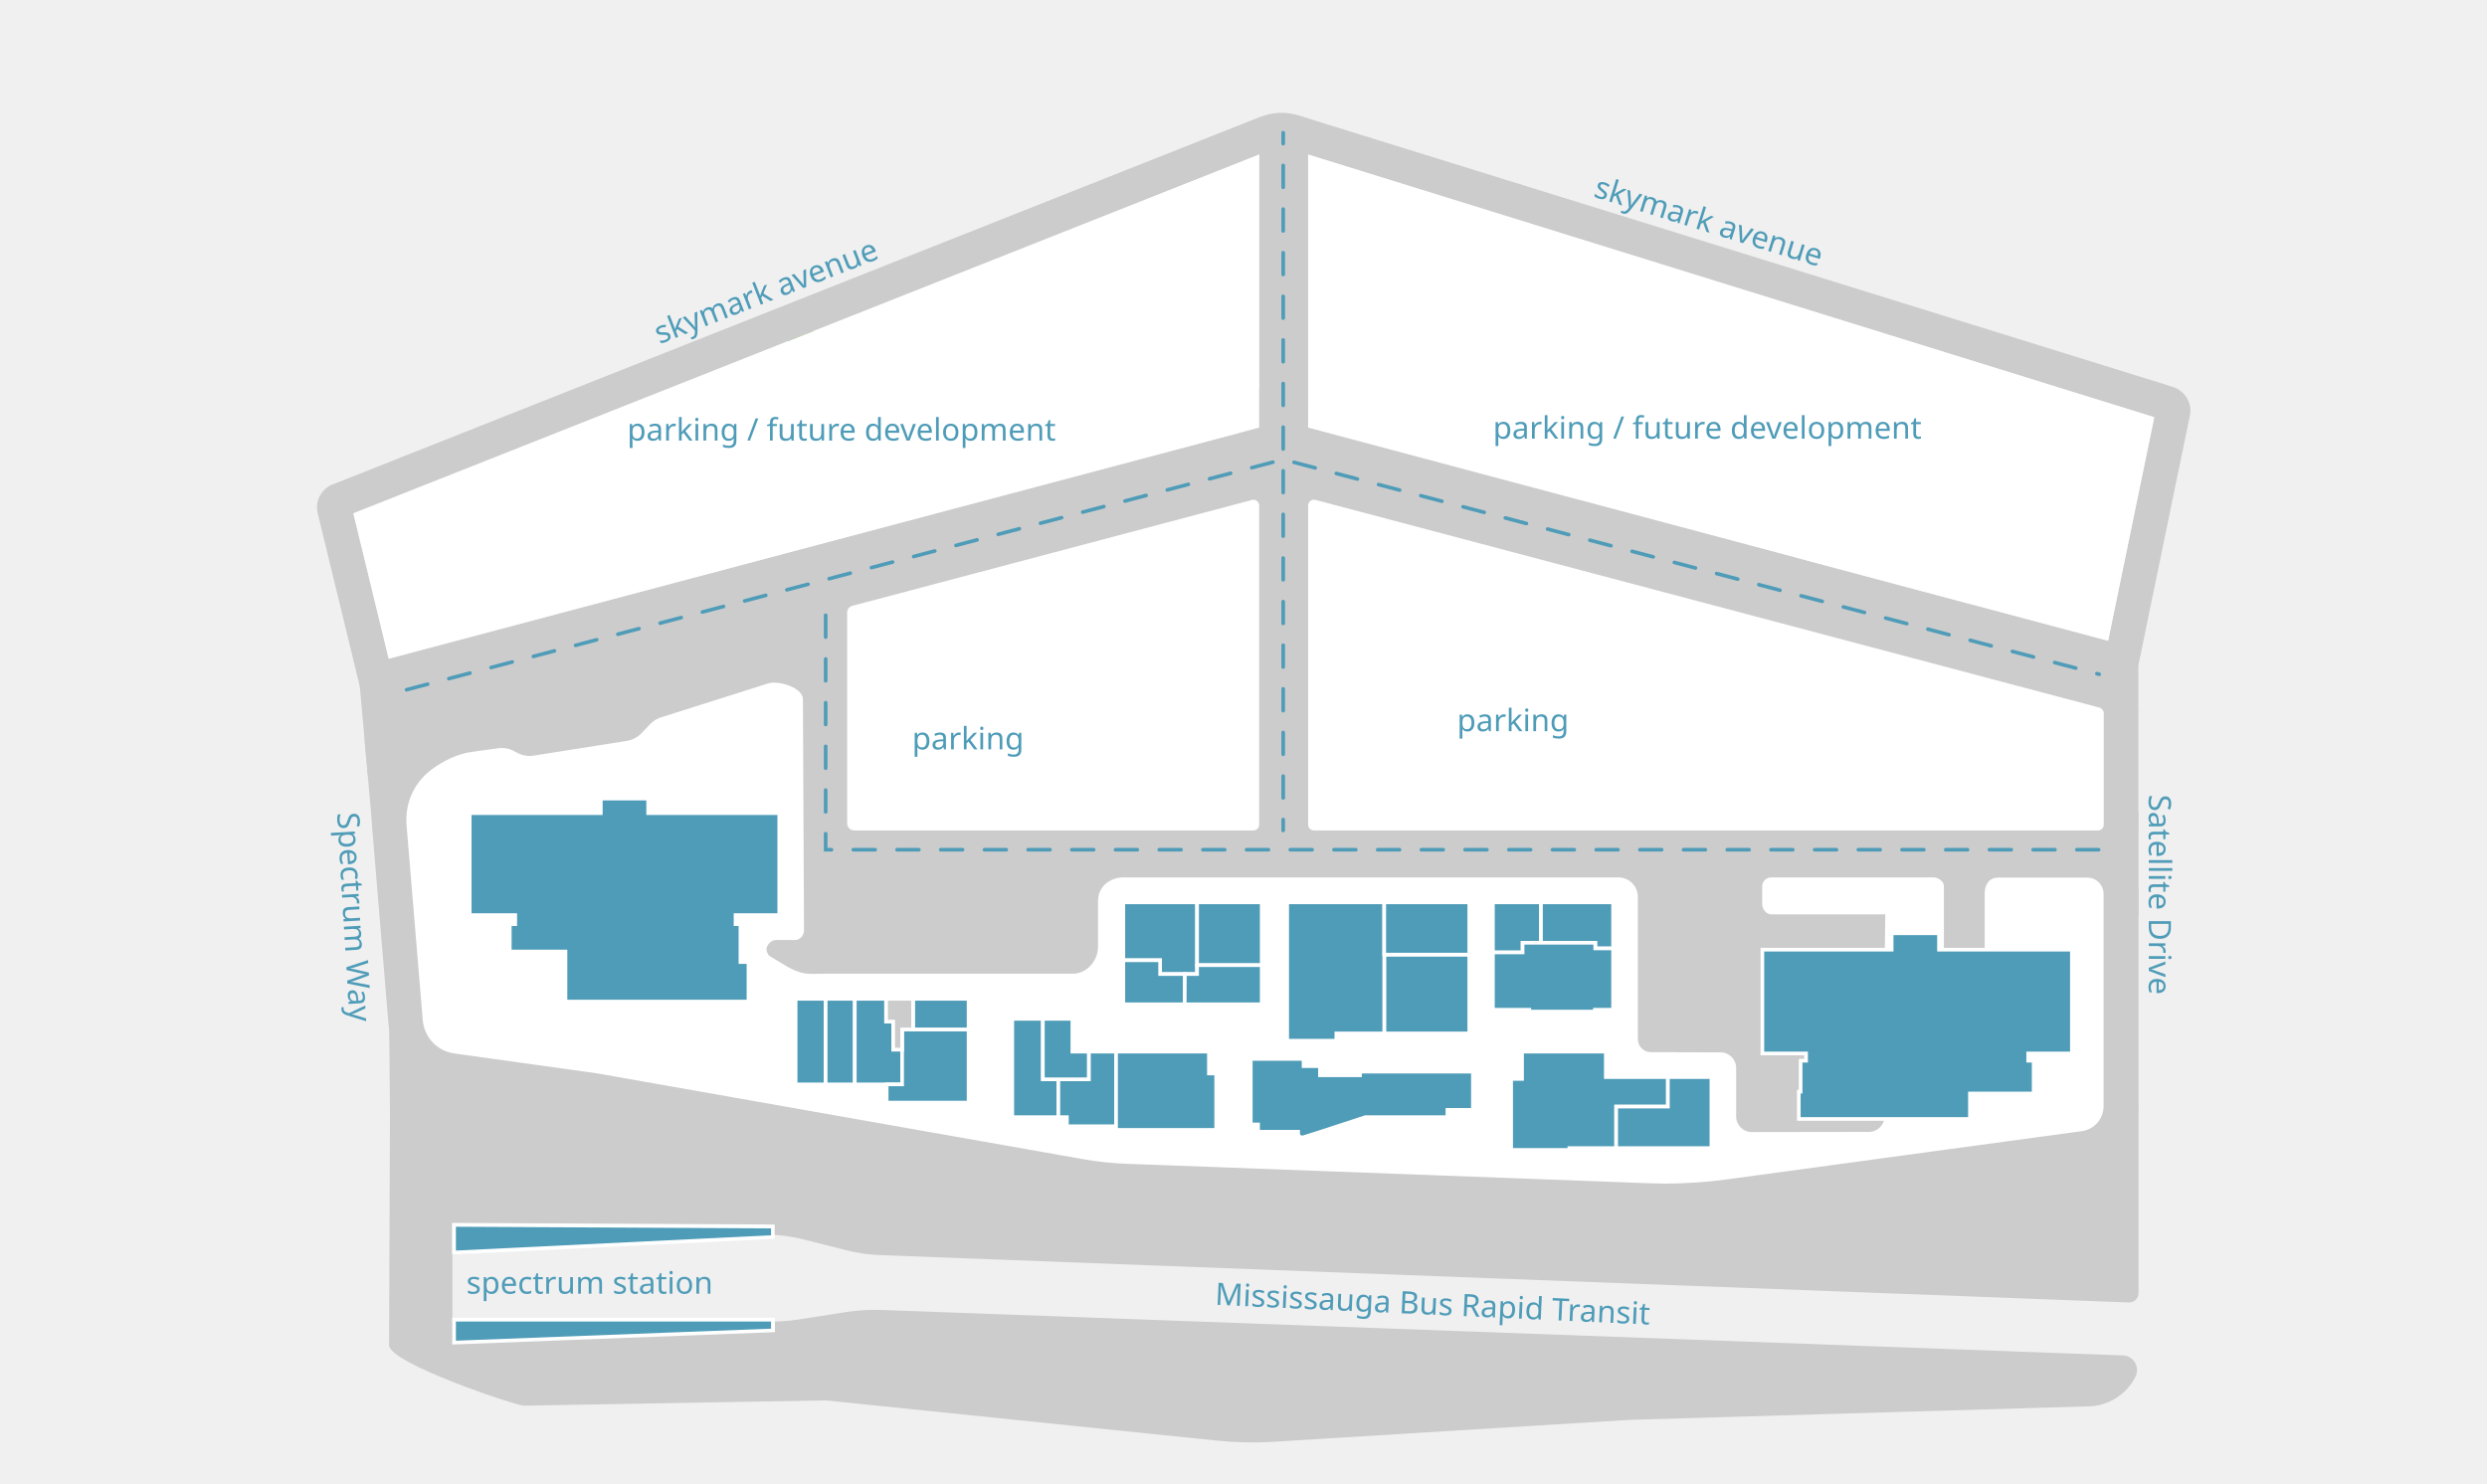
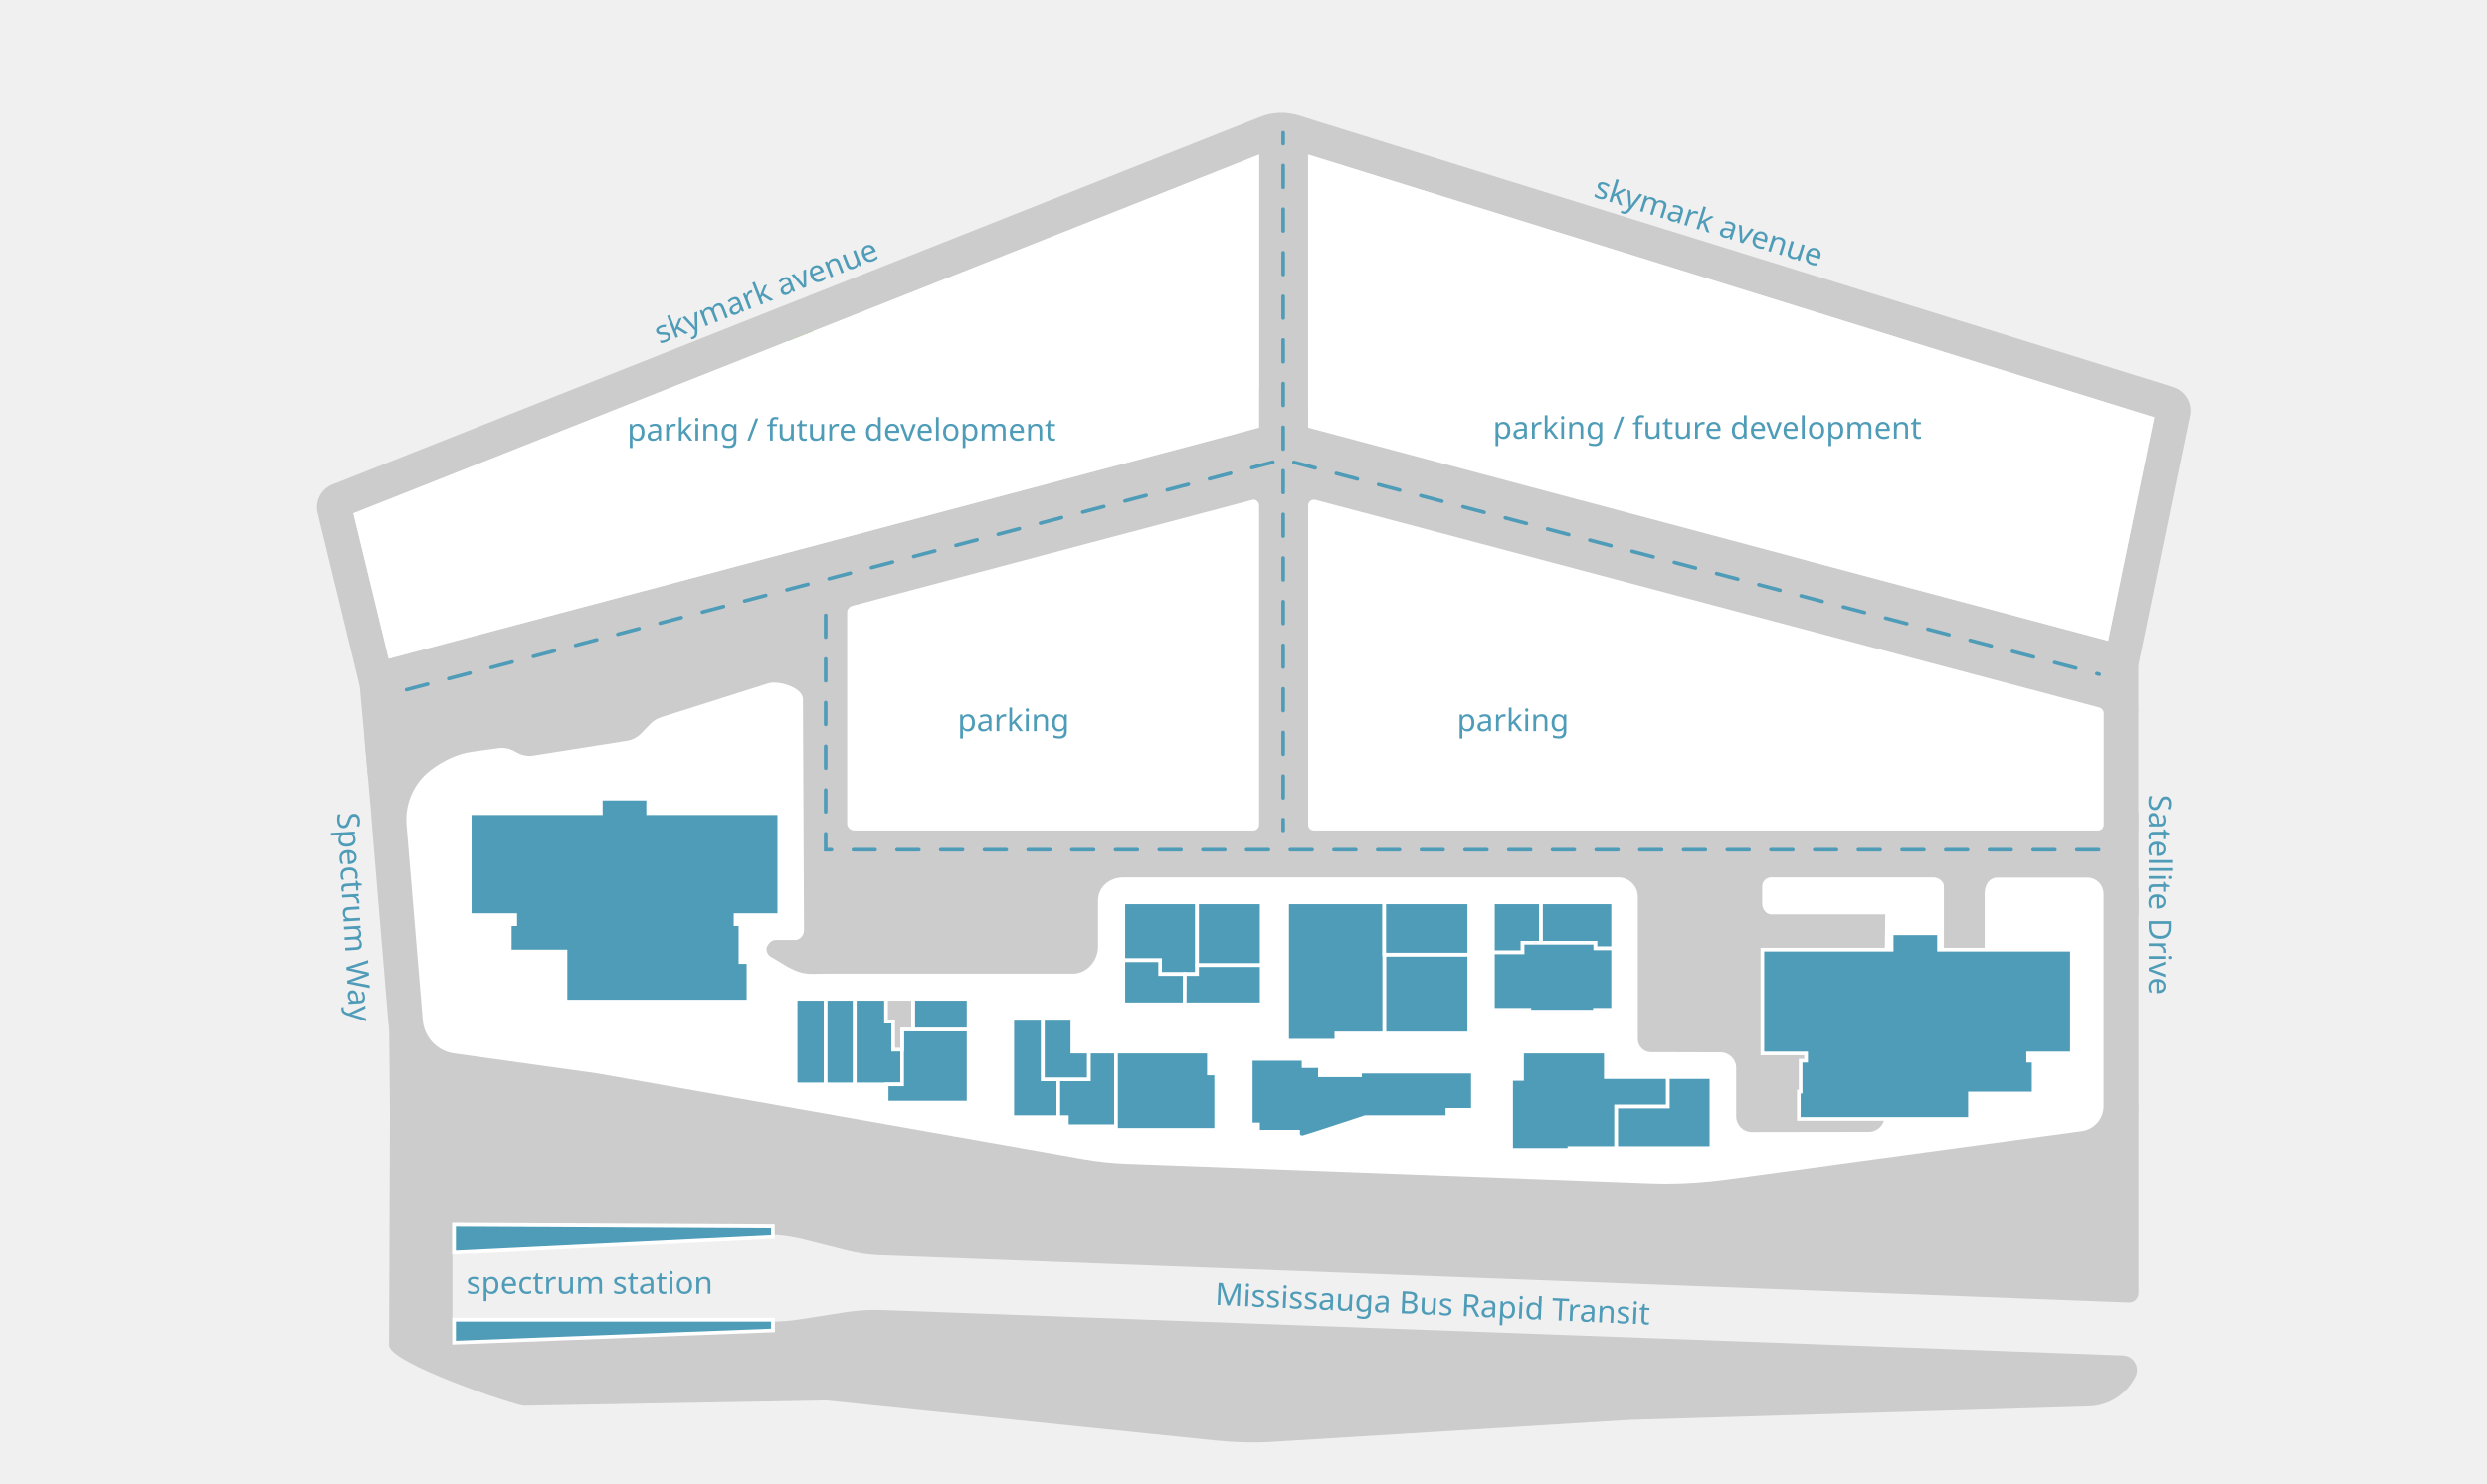
<svg xmlns="http://www.w3.org/2000/svg" id="Layer_1" viewBox="0 0 1366 814.7">
  <style type="text/css">
	.st0{fill:#999999;}
	.st1{fill:#69B22F;}
	.st2{fill:#CCCCCC;}
	.st3{fill:#FFFFFF;}
	.st4{fill:#4F9CB8;}
	.st5{font-family:'Lato-Bold';}
	.st6{font-size:17px; text-transform: uppercase;}
	.st7{fill:none;stroke:#4F9CB8;stroke-width:2;stroke-linecap:round;stroke-miterlimit:10;}
	.st8{fill:none;stroke:#4F9CB8;stroke-width:2;stroke-linecap:round;stroke-miterlimit:10;stroke-dasharray:11.98,11.98;}
	.st9{fill:none;stroke:#4F9CB8;stroke-width:2;stroke-linecap:round;stroke-miterlimit:10;stroke-dasharray:12;}
	.st10{fill:#4F9CB8;stroke:#FFFFFF;stroke-width:2;stroke-miterlimit:10;}
	.st11{fill:#CCCCCC;stroke:#FFFFFF;stroke-width:2;stroke-miterlimit:10;}
	.st12{fill:none;stroke:#C7B299;stroke-width:2;stroke-miterlimit:10;}

  .mapplic-clickable{fill:#67a4c0;}
</style>
  <g id="Base">
    <rect x="290.3" y="246.1" class="st0" width="25.8" height="25.8" />
    <rect x="346" y="267" class="st1" width="27.5" height="13.7" />
    <rect x="432.8" y="179.4" class="st1" width="13.7" height="27.5" />
    <path class="st2" d="M1174.6,655.2v55.2c0,2.8-2.3,5.1-5.1,5.1c-0.1,0-0.1,0-0.2,0l-685.7-26c-6.3-0.2-12.6-1.1-18.8-2.7l-22.9-5.8   c-8.9-2.3-18.1-3.1-27.3-2.6l-166.1,10.8v36.9l174.9-0.1c5.2,0,10.4-0.4,15.6-1.2l25.5-4c6.4-1,12.9-1.4,19.4-1.2l682.3,25   c4.4,0.2,7.8,4,7.6,8.4c-0.1,1.1-0.3,2.1-0.8,3.1l0,0c-5,10.2-15.5,16.6-26.8,16.5l-251.2,7.4l-195,12c-10.9,0.7-21.8,0.4-32.6-0.7   l-213.7-22l-166,2.9c-4,0.1-74-23.3-74-33.2l0.5-127.6c0-8.1-0.5-51.7-0.5-51.7l94.3,35c1.6-0.2,3.2-0.2,4.8,0.1l268.7,54.9   l184.2,8l243.5-1.8c3.8,0.1,7.6-0.1,11.4-0.6l154-47.5L1174.6,655.2z" />
    <path class="st2" d="M217.4,383.5l245.9-69.1l2,77.3l-260.9,61.3l-4-45C199.5,396.9,206.6,386.5,217.4,383.5z" />
    <rect x="1144.9" y="446.1" class="st2" width="29.7" height="57" />
    <rect x="414.7" y="400.4" class="st2" width="662.4" height="205.2" />
    <path class="st3" d="M915,659.6c-3.2,0-6.4-0.1-9.6-0.2l-287.3-10.7c-8-0.3-16.1-1.2-24-2.6l-267.7-47.3L248.3,588   c-13.8-1.9-24.4-13.1-25.5-27l-8.9-107.1c-1.3-15,5.2-29.7,17.3-38.8c6.1-4.6,15.9-10.3,27.2-11.7l14.4-1.8   c5.4-0.7,10.9,0.6,15.6,3.5c0.8,0.5,1.6,0.7,2.5,0.7c0.2,0,0.5,0,0.7-0.1l51.2-8.1c1-0.2,1.9-0.6,2.6-1.4l4.8-5   c2.7-2.9,6.1-5,9.9-6.2l59-18.7c2-0.6,4.1-0.9,6.2-0.9c10.3,0,24.7,6.2,25.2,18v0.3l0.7,127.2c0,4-1.6,7.9-4.4,10.8   c-1.4,1.4-3,2.5-4.8,3.2c1.6,0.5,3.3,0.7,5,0.6c1,0,2.1,0,3.3,0l3-0.1h136.2c2.1-0.1,4.2-2.7,4.2-5.2v-25.4   c0-12.7,10-22.3,23.2-22.4h272c11.2,0,20.2,9,20.2,20.2v75.8l35.9,0.1c9.9,0,18,8.1,18,18.1v25.7l62.4-0.1v-78.7l0.3-21.8h-53.4   c-7.6-0.2-14-7.1-14-15.2v-9.7c0-7.9,6.4-14.4,14.4-14.4h89.2c7.9,0,14.8,6.3,15.2,13.8v41.2l3.4,1.5v-37.7   c-0.3-5.2,1.6-10.2,5.1-14c3.1-3.1,7.4-4.9,11.8-4.8h48.9c10.2,0,18.4,8.3,18.5,18.5v116.6c0,11.7-8.6,21.5-20.2,23.1l-195,26.5   C938.3,658.8,926.6,659.6,915,659.6z" />
    <path class="st2" d="M425.3,375c6.4,0,15.5,3.8,15.7,8.9l0.6,127.1c0,2.8-2.1,5.4-4.9,5.4h-10.6c-2.8,0-5,3-5.1,4.9   c0,1.9,1,3.7,2.7,4.5l9,5.4c6.2,3.3,9.2,3.8,14.1,3.8c1.8,0,3.9-0.1,6.5-0.1h136.2c7.5-0.1,13.6-7.2,13.6-14.7v-25.3   c0-7.6,6.2-12.8,13.8-12.9h272c5.9,0,10.7,4.8,10.7,10.7v0v78.2c0,3.9,3.2,7.1,7.1,7.1l38.3,0.1c4.7,0,8.6,3.8,8.6,8.6v26.6   c0,4.7,3.8,8.6,8.6,8.6l64.3-0.1c4.7,0,8.6-3.8,8.6-8.6v0v-79.5l0.4-31.4h-62.8c-2.7-0.1-4.8-3-4.8-5.7v-9.7c0-2.7,2.2-4.9,4.9-4.9   l0,0h89.2c2.6,0,5.6,2.1,5.7,4.7v47l22.4,9.9v-52.3c-0.1-5.1,2.3-9.2,7.4-9.2h48.9c5,0,9,4,9,9v116.6c0,6.9-5.1,12.8-12,13.7   l-195,26.5c-11.1,1.5-22.4,2.3-33.6,2.3c-3.1,0-6.2-0.1-9.3-0.2l-287.2-10.7c-7.6-0.3-15.2-1.1-22.7-2.4l-267.9-47.3l-78.2-10.9   c-9.4-1.3-16.5-8.9-17.3-18.3l-8.9-107.1c-1-11.8,4-23.2,13.5-30.4c6.7-5,14.7-8.9,22.7-9.9L274,411c0.6-0.1,1.2-0.1,1.7-0.1   c2.7,0,5.3,0.8,7.6,2.2c2.3,1.4,4.9,2.2,7.6,2.2c0.7,0,1.5-0.1,2.2-0.2l51.2-8.1c3.1-0.5,5.9-2,8-4.2l4.8-5c1.6-1.7,3.7-3,5.9-3.7   l59-18.7C423.1,375.1,424.2,374.9,425.3,375 M425.3,355.9c-3,0-6.1,0.4-9,1.3l-59,18.7c-5.3,1.7-10.1,4.7-13.9,8.6l-3.6,3.8   l-47.9,7.6c-4.9-2.7-10.5-4.2-16.1-4.2c-1.4,0-2.7,0.1-4.1,0.2l-14.5,1.9c-13.4,1.7-24.6,8.3-31.7,13.5   c-14.7,11.1-22.6,28.9-21.1,47.2l8.9,107.1c1.5,18.2,15.5,33,33.6,35.5l77.9,10.9l267.5,47.3c8.4,1.5,16.8,2.4,25.3,2.7L905,668.9   c3.3,0.1,6.7,0.2,10,0.2c12.1,0,24.2-0.8,36.2-2.5l195-26.5c16.3-2.2,28.4-16.1,28.4-32.5V491c0-15.5-12.5-28-28-28h-48.9   c-6.7-0.1-13.2,2.5-18,7.1c-4.7-4.6-10.9-7.1-17.5-7.1h-89.3c-13.2,0-23.9,10.7-23.9,23.9v9.7c0,13.3,10.4,24.4,23.3,24.7h44   l-0.2,12.2v69.3l-43.4,0.1v-16.1c0-15.2-12.3-27.5-27.5-27.6l-26.4-0.1v-66.3c0-16.4-13.3-29.7-29.7-29.7H616.9   c-18.3,0.1-32.7,14.1-32.7,31.9v21H460.2c0.3-1.6,0.5-3.3,0.5-5L460,383.7v-0.6c-0.4-9.4-6.2-17.6-15.9-22.5   C438.3,357.6,431.9,356.1,425.3,355.9L425.3,355.9z" />
    <ellipse class="st2" cx="704.8" cy="274.5" rx="37.9" ry="22.2" />
    <path class="st3" d="M721.7,465.7c-7,0-12.7-5.7-12.7-12.7V277.8c0-7,5.7-12.7,12.7-12.8c1.1,0,2.2,0.1,3.3,0.4l430.6,114.1   c5.6,1.5,9.5,6.6,9.4,12.4V453c0,7-5.7,12.7-12.7,12.7L721.7,465.7z" />
    <path class="st2" d="M721.7,274.5c0.3,0,0.6,0,0.8,0.1l430.6,114.1c1.4,0.4,2.4,1.7,2.4,3.1V453c0,1.8-1.4,3.2-3.2,3.2H721.7   c-1.8,0-3.2-1.4-3.2-3.2V277.8C718.5,276,719.9,274.5,721.7,274.5 M721.7,255.5c-12.3,0-22.2,10-22.2,22.2V453   c0,12.3,10,22.2,22.2,22.2h430.6c12.3,0,22.2-10,22.2-22.2v-61.1c0-10.1-6.8-18.9-16.5-21.5L727.4,256.3   C725.5,255.8,723.6,255.5,721.7,255.5z" />
    <polygon class="st2" points="691.6,234.9 197.6,376.8 202,425.7 699.5,274.5  " />
    <polygon class="st2" points="685.3,211.6 1174.5,365.5 1174.5,391 677.4,251.2  " />
    <path class="st3" d="M469.2,465.7c-7.4,0-13.4-6-13.4-13.4V336.5c0-6.1,4.1-11.4,10-12.9l219.3-58.1c6.8-1.8,13.7,2.2,15.6,9   c0.3,1.1,0.4,2.2,0.4,3.3V453c0,7-5.7,12.7-12.7,12.7L469.2,465.7z" />
    <path class="st2" d="M688.4,274.5c1.8,0,3.2,1.5,3.2,3.2V453c0,1.8-1.4,3.2-3.2,3.2H469.2c-2.1,0-3.9-1.7-3.9-3.9l0,0V336.5   c0-1.8,1.2-3.3,2.9-3.7l219.3-58.1C687.8,274.6,688.1,274.5,688.4,274.5 M688.4,255.5c-1.9,0-3.8,0.3-5.7,0.8l-219.3,58.1   c-10,2.7-17,11.7-17,22.1v115.8c0,12.6,10.2,22.9,22.9,22.9h219.1c12.3,0,22.2-9.9,22.2-22.2V277.8   C710.6,265.5,700.7,255.6,688.4,255.5L688.4,255.5z" />
    <g>
      <text transform="matrix(6.123234e-17 1 -1 6.123234e-17 1180.24 436.47)" class="st4 st5 st6">Satellite Drive</text>
    </g>
    <g>
      <text transform="matrix(1 0 0 1 800.29 401.68)" class="st4 st5 st6">parking</text>
    </g>
    <g>
      <text transform="matrix(5.989229e-02 0.9982 -0.9982 5.989229e-02 185.1396 446.5699)" class="st4 st5 st6">Spectrum Way</text>
    </g>
    <path class="st2" d="M1188.9,211.1L724.1,66.8l-10.8-3.4c-6.9-2.1-14.3-1.9-21,0.8l-7.7,3L187.1,264.4l-4.4,1.7   c-6.3,2.5-9.8,9.2-8.2,15.8l1.1,4.6l19.4,79.8l4.6,18.9l18.8-5l478.2-126.9l8.6-2.3l8.5,2.3L1153,370.4l19.4,5.2l4.1-19.7   l25.3-122.8l1-4.8c1.4-6.8-2.6-13.6-9.3-15.7L1188.9,211.1z M691.6,234.9l-478.1,127L194.1,282L691.6,84.9V234.9z M1157.9,352   L718.5,234.9v-150l464.8,144.3L1157.9,352z" />
    <polygon class="st3" points="1183.2,229.2 1157.9,352 718.5,234.9 718.5,84.9  " />
    <polygon class="st3" points="691.6,84.9 691.6,234.9 213.5,361.8 194.1,282  " />
    <g>
-       <text transform="matrix(1 0 0 1 500.961 411.67)" class="st4 st5 st6">parking</text>
+       <text transform="matrix(1 0 0 1 525.961 401.68)" class="st4 st5 st6">parking</text>
    </g>
    <g>
      <text transform="matrix(0.999 4.545829e-02 -4.545829e-02 0.999 667.1373 716.7585)" class="st4 st5 st6">Mississauga Bus Rapid Transit </text>
    </g>
    <g>
      <text transform="matrix(1 0 0 1 256.1258 710.68)" class="st4 st5 st6">spectrum station</text>
    </g>
    <text transform="matrix(1 0 0 1 344.4658 242.01)" class="st4 st5 st6">parking / future development</text>
    <text transform="matrix(0.9316 -0.3634 0.3634 0.9316 362.1851 189.1028)" class="st4 st5 st6">skymark avenue</text>
    <text transform="matrix(0.9548 0.2973 -0.2973 0.9548 874.733 107.8561)" class="st4 st5 st6">skymark avenue</text>
    <g>
      <text transform="matrix(1 0 0 1 820.0226 240.98)" class="st4 st5 st6">parking / future development</text>
    </g>
    <line class="st7" x1="704.8" y1="72.9" x2="704.8" y2="78.9" />
    <line class="st8" x1="704.8" y1="90.9" x2="704.8" y2="444.2" />
    <line class="st7" x1="704.8" y1="450.2" x2="704.8" y2="456.2" />
    <polyline class="st9" points="223.3,378.9 704.8,252.4 1153,370.4  " />
    <polyline class="st9" points="453.5,338 453.5,466.8 1155.5,466.8  " />
    <polygon class="st4" points="249.4,672.8 424.5,673.8 424.5,679.6 249.4,688.1  " />
    <path class="st3" d="M250.4,673.9l173.1,0.9v3.8L250.4,687V673.9 M248.3,671.8v17.4l177.2-8.7v-7.8L248.3,671.8L248.3,671.8z" />
    <polygon class="st4" points="249.4,725 424.5,725 424.5,730.9 249.4,737.6  " />
    <path class="st3" d="M423.5,726v3.9l-173.1,6.6V726H423.5 M425.5,723.9H248.4v14.7l177.2-6.8V723.9L425.5,723.9z" />
  </g>
  <g id="Landmarks">
    <g id="landmarks-container">
      <rect id="a1" x="437" y="548.7" class="st10" width="16.5" height="47" />
      <rect id="a2" x="453.5" y="548.7" class="st10" width="16" height="47" />
      <polygon id="a3" class="st10" points="495.5,576.6 495.5,595.7 469.5,595.7 469.5,548.7 486.7,548.7 486.7,561.2 490.6,561.2 490.6,576.6   " />
      <polygon id="a4" class="st10" points="532,565.5 532,605.7 487,605.7 487,595.7 495.5,595.7 495.5,565.5   " />
      <rect id="a5" x="501.5" y="548.7" class="st10" width="30.5" height="16.8" />
      <polygon id="b1" class="st10" points="581.3,592.9 581.3,613.7 556,613.7 556,559.7 572.8,559.7 572.8,592.9   " />
      <polygon id="b2" class="st10" points="613,577.7 613,618.7 586,618.7 586,613.7 581.3,613.7 581.3,592.9 598,592.9 598,577.7   " />
      <polygon id="" class="st10" points="598,577.7 598,592.9 572.8,592.9 572.8,559.7 589,559.7 589,577.7   " />
      <polygon id="b3-4" class="st10" points="668,589.7 668,620.7 613,620.7 613,577.7 664,577.7 664,589.7   " />
      <polygon id="c1" class="st10" points="657.5,495.7 657.5,535.1 637.2,535.1 637.2,527.5 617,527.5 617,495.7   " />
      <polygon id="c2" class="st10" points="650.8,535.1 650.7,551.7 617,551.7 617,527.5 637.2,527.5 637.2,535.1   " />
      <rect id="c3" x="657.5" y="495.7" class="st10" width="35.5" height="34.5" />
      <polygon id="c4" class="st10" points="693,530.2 693,551.7 650.7,551.7 650.8,535.1 657.5,535.1 657.5,530.2   " />
      <rect id="d1" x="760.3" y="524.4" class="st10" width="46.7" height="43.3" />
      <polygon id="d2" class="st10" points="760.3,495.7 760.3,567.7 734,567.7 734,571.7 707,571.7 707,495.7   " />
      <rect id="d3" x="760.3" y="495.7" class="st10" width="46.7" height="28.7" />
      <path id="spsq" class="st10" d="M809,588.7h-62v2h-22v-5h-9v-4h-29v36h4v4h22c0,0.4,0,0.7,0,1c0,2,2.1,2.3,3,2c11-3.4,22.5-7.3,33.9-11H795 v-4h14V588.7z" />
      <polygon id="e1" class="st10" points="846.4,495.7 846.4,517.9 836.3,517.9 836.3,523.2 820,523.2 820,495.7   " />
      <polygon id="e2" class="st10" points="886,495.7 886,521 876.2,521 876.2,517.9 846.4,517.9 846.4,495.7   " />
      <polygon id="e3-4" class="st10" points="886,521 886,554.7 876,554.7 876,555.7 840,555.7 840,554.7 820,554.7 820,523.2 836.3,523.2 836.3,517.9 876.2,517.9 876.2,521   " />
      <polygon id="f1" class="st10" points="916.1,591.7 916.1,607.9 887.7,607.9 887.7,630.7 862,630.7 862,631.7 830,631.7 830,592.7 836,592.7 836,577.7 882,577.7 882,591.7   " />
      <polygon id="f2" class="st10" points="940,591.7 940,630.7 887.7,630.7 887.7,607.9 916.1,607.9 916.1,591.7   " />
      <polygon id="na" class="st11" points="501.5,548.7 501.5,565.5 495.5,565.5 495.5,576.6 490.6,576.6 490.6,561.2 486.7,561.2 486.7,548.7 " />
      <polygon id="office-2" class="st10" points="1138,578.7 1138,521.7 1065,521.7 1065,512.7 1039,512.7 1039,521.7 968,521.7 968,578.7 992,578.7 992,582.7 989,582.7 989,599.7 988,599.7 988,614.7 1082,614.7 1082,600.7 1117,600.7 1117,582.7 1114,582.7 1114,578.7   " />
      <polygon id="office-1" class="st10" points="428,502.7 428,446.7 356,446.7 356,438.7 330,438.7 330,446.7 258,446.7 258,502.7 283,502.7 283,507.7 280,507.7 280,522.7 310.6,522.7 310.6,550.2 411.1,550.2 411.1,528.5 406.7,528.5 406.7,507.7 404,507.7 404,502.7 " />
    </g>
    <line class="st12" x1="843.3" y1="517.9" x2="843.3" y2="517.8" />
  </g>
</svg>
